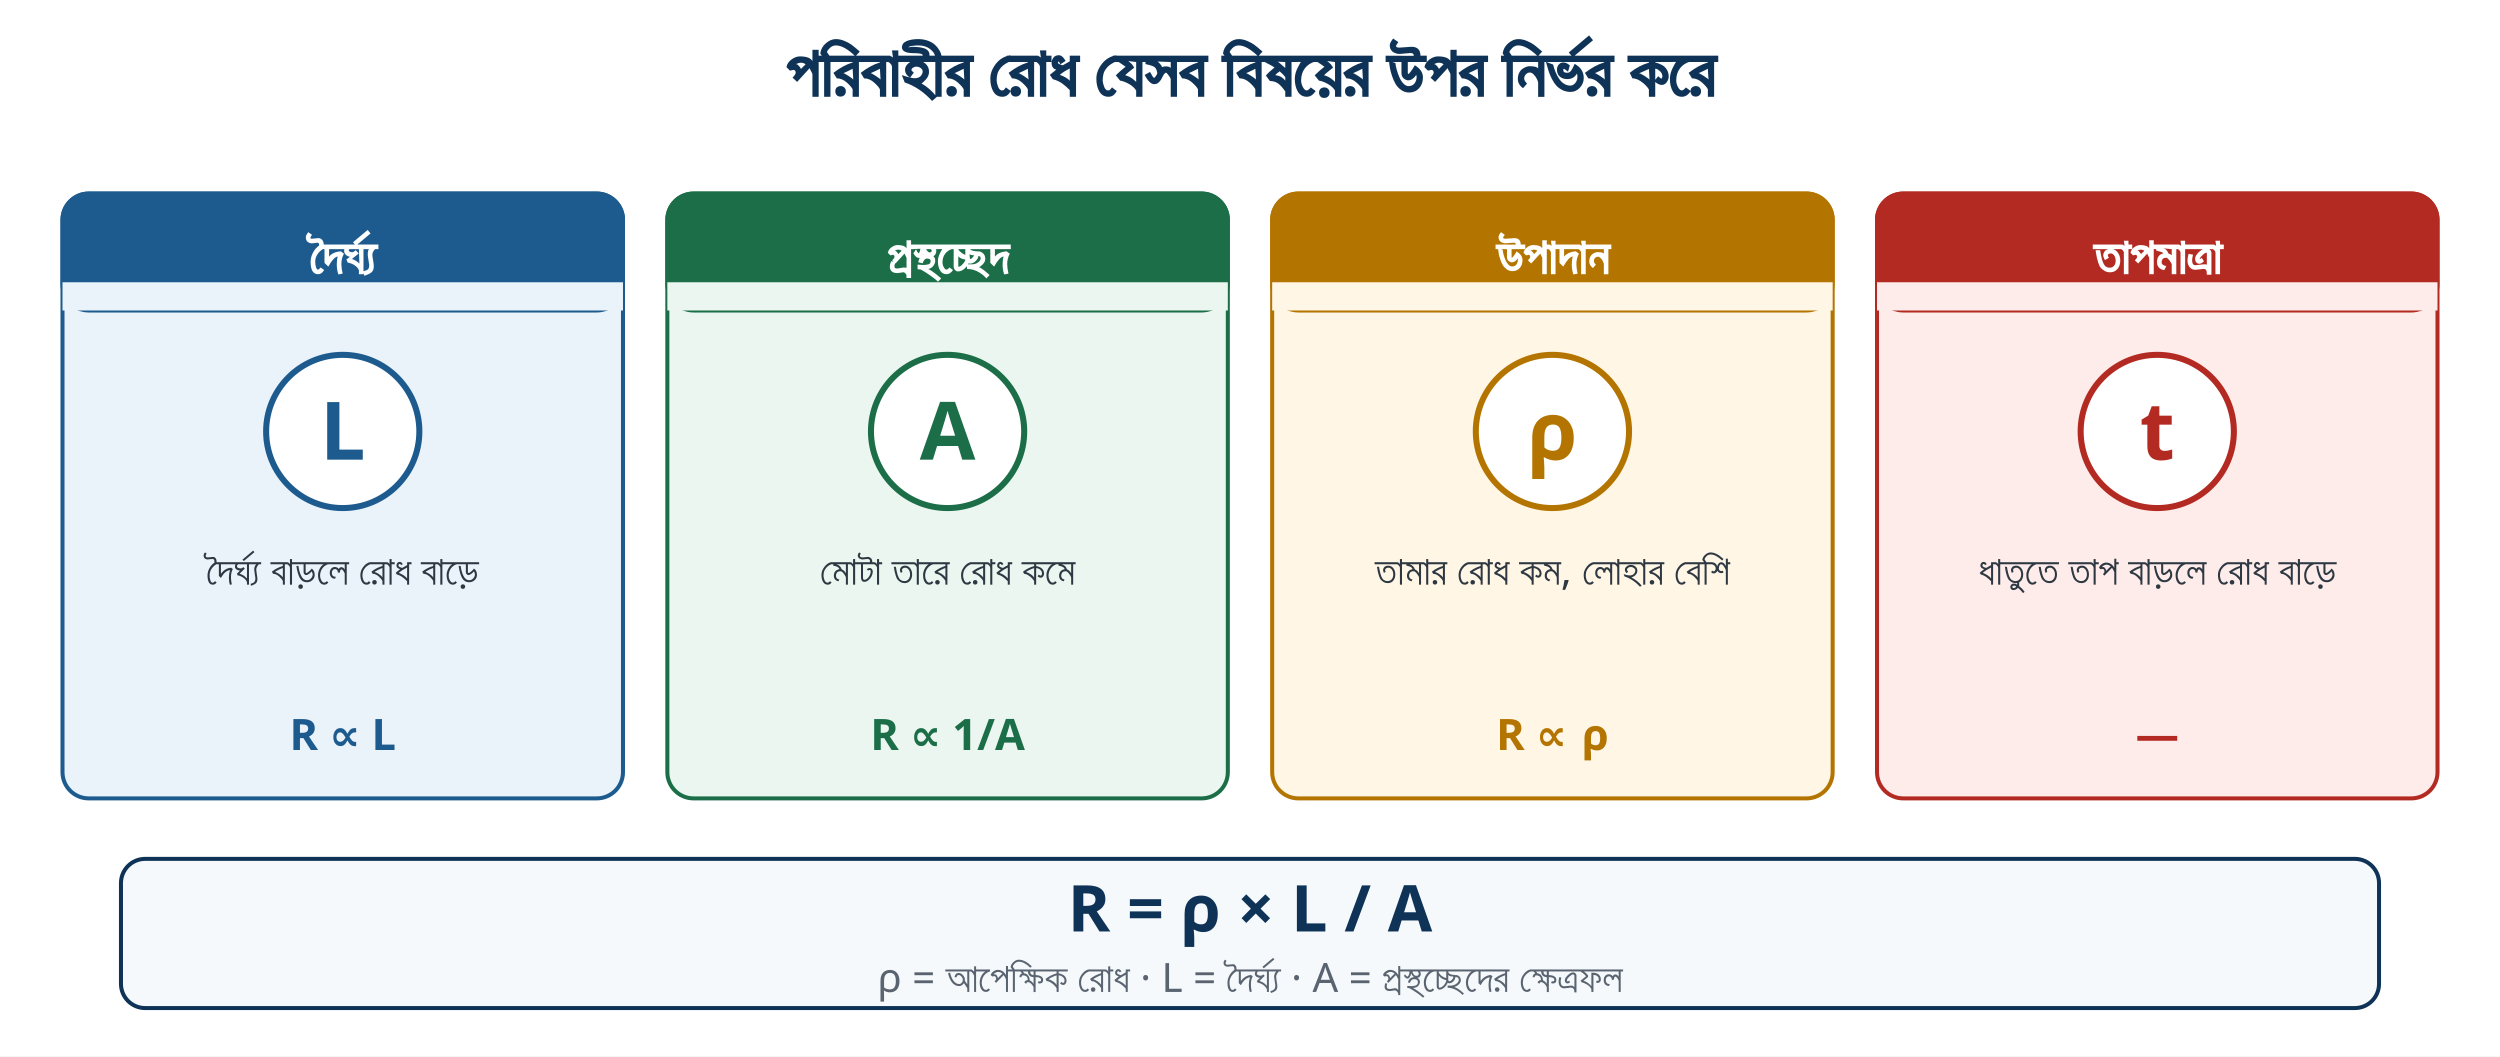
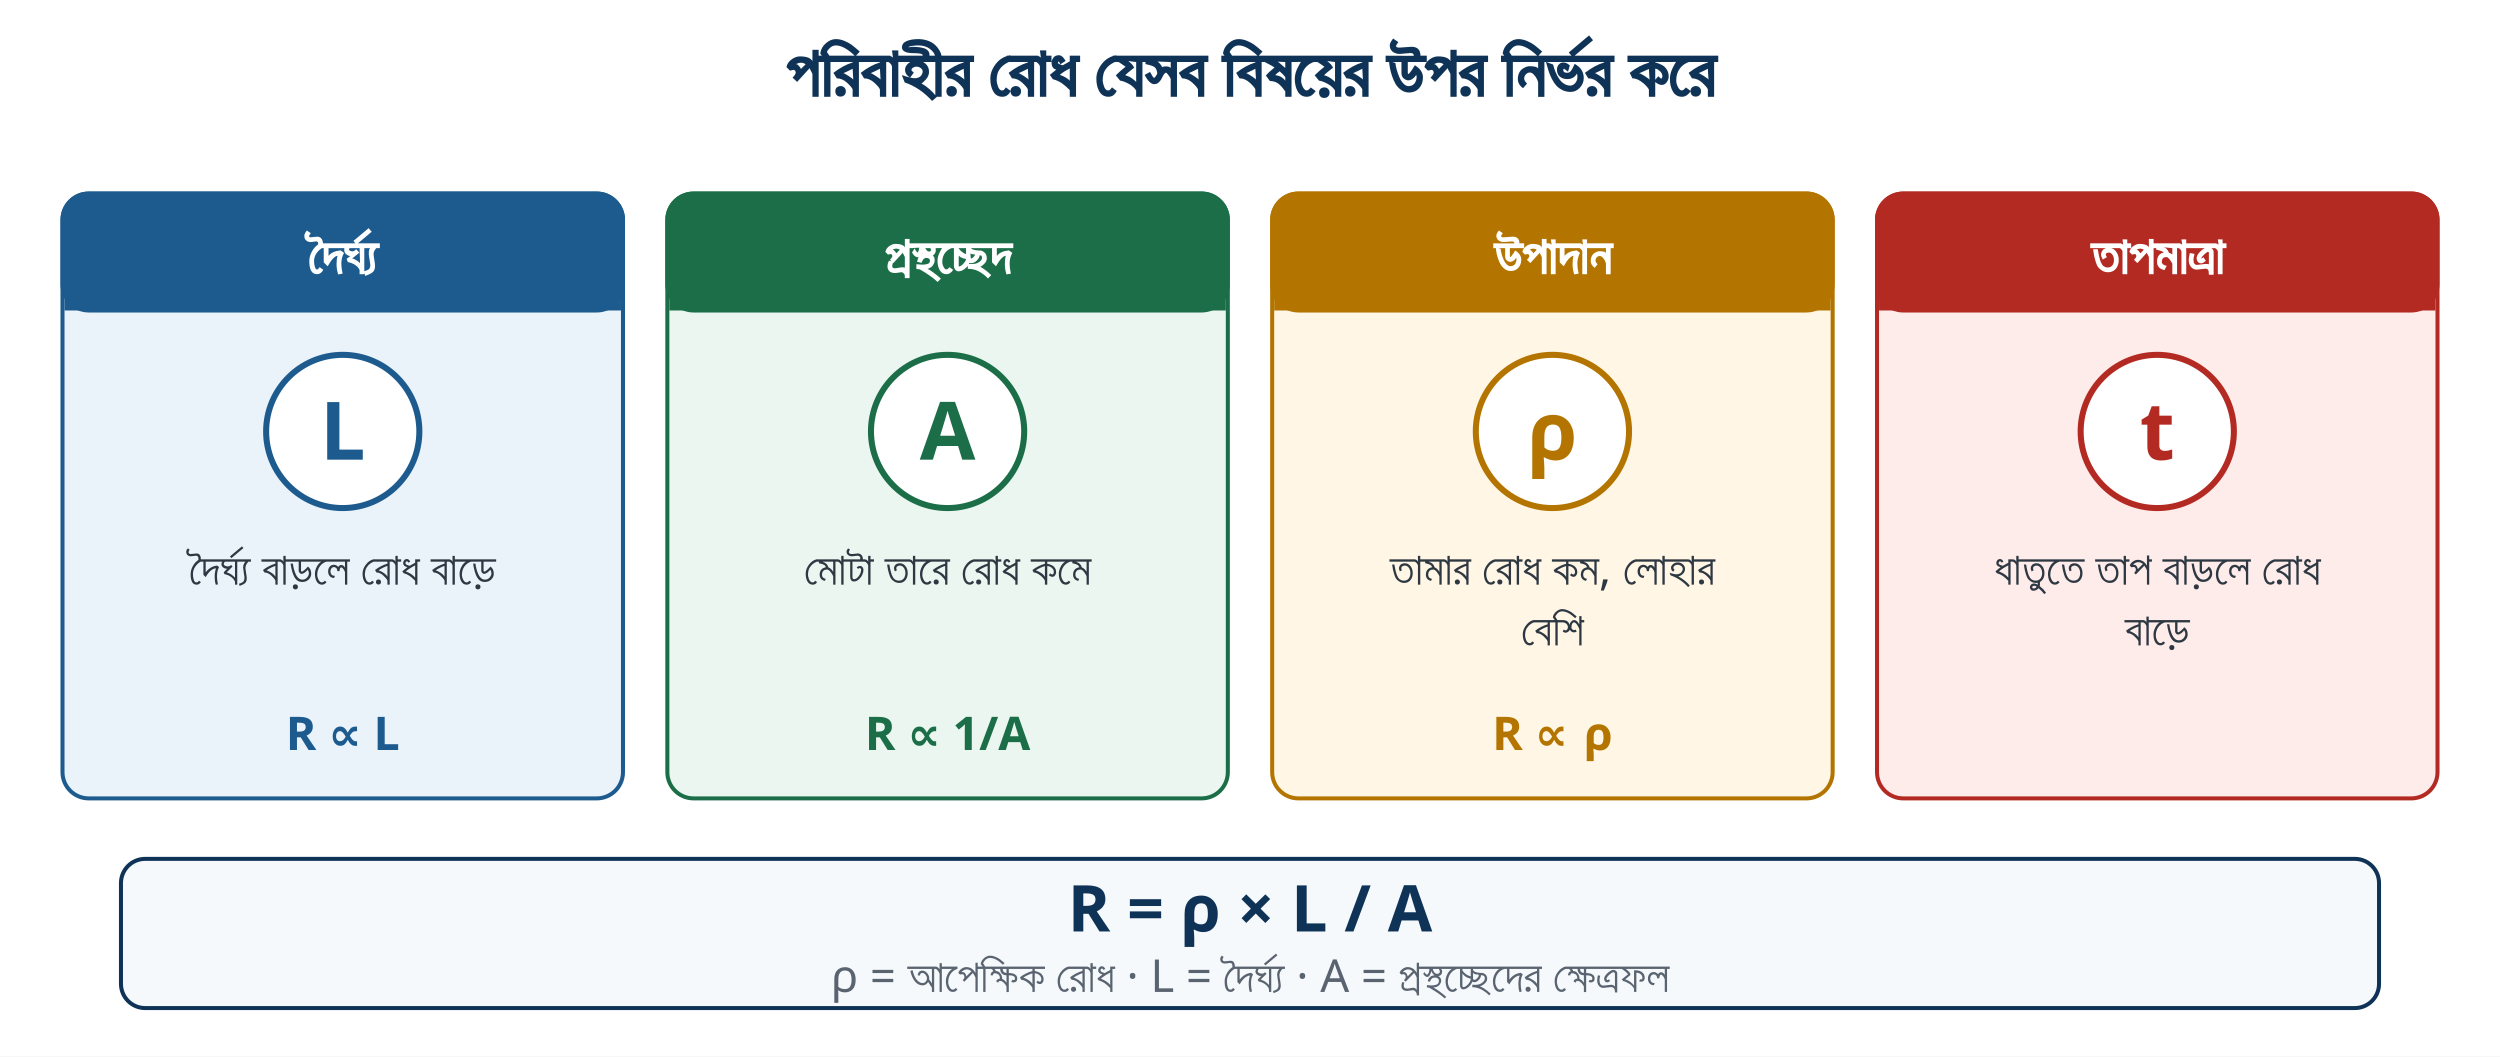
<svg xmlns="http://www.w3.org/2000/svg" width="1240" height="524" viewBox="0 0 1240 524">
  <rect width="1240" height="524" fill="#FFFFFF" />
  <text x="620.0" y="48.0" font-family="Kalpurush" font-size="34" font-weight="700" fill="#0F3357" text-anchor="middle">পরিবাহীর রোধ যেসব বিষয়ের উপর নির্ভর করে</text>
  <rect x="31.0" y="96.0" width="278.0" height="300.0" rx="13" fill="#EAF2FA" stroke="#1D5B8F" stroke-width="2" />
  <rect x="31.0" y="96.0" width="278.0" height="58.0" rx="13" fill="#1D5B8F" stroke="#1D5B8F" stroke-width="2" />
-   <rect x="31.0" y="140.0" width="278.0" height="14.0" rx="0" fill="#EAF2FA" stroke="none" stroke-width="0" />
-   <text x="170.0" y="136.0" font-family="Kalpurush" font-size="24.5" font-weight="700" fill="#FFFFFF" text-anchor="middle">দৈর্ঘ্য</text>
+   <rect x="32.0" y="144.0" width="276.0" height="10.0" rx="0" fill="#1D5B8F" stroke="none" stroke-width="0" />
+   <text x="170.0" y="136.0" font-family="Kalpurush" font-size="25.5" font-weight="700" fill="#FFFFFF" text-anchor="middle">দৈর্ঘ্য</text>
  <circle cx="170.0" cy="214.0" r="38.0" fill="#FFFFFF" stroke="#1D5B8F" stroke-width="3" />
  <text x="170.0" y="228.0" font-family="Kalpurush" font-size="40" font-weight="700" fill="#1D5B8F" text-anchor="middle">L</text>
-   <text x="170.0" y="290.0" font-family="Kalpurush" font-size="20" font-weight="400" fill="#2E3842" text-anchor="middle">দৈর্ঘ্য বাড়লে রোধ বাড়ে</text>
-   <text x="170.0" y="372.0" font-family="Kalpurush" font-size="21.5" font-weight="700" fill="#1D5B8F" text-anchor="middle">R ∝ L</text>
+   <text x="170.0" y="290.0" font-family="Kalpurush" font-size="22.5" font-weight="400" fill="#2E3842" text-anchor="middle">দৈর্ঘ্য বাড়লে রোধ বাড়ে</text>
+   <text x="170.0" y="372.0" font-family="Kalpurush" font-size="23" font-weight="700" fill="#1D5B8F" text-anchor="middle">R ∝ L</text>
  <rect x="331.0" y="96.0" width="278.0" height="300.0" rx="13" fill="#EAF6EF" stroke="#1B6E47" stroke-width="2" />
  <rect x="331.0" y="96.0" width="278.0" height="58.0" rx="13" fill="#1B6E47" stroke="#1B6E47" stroke-width="2" />
-   <rect x="331.0" y="140.0" width="278.0" height="14.0" rx="0" fill="#EAF6EF" stroke="none" stroke-width="0" />
-   <text x="470.0" y="136.0" font-family="Kalpurush" font-size="24.5" font-weight="700" fill="#FFFFFF" text-anchor="middle">প্রস্থচ্ছেদ</text>
+   <rect x="332.0" y="144.0" width="276.0" height="10.0" rx="0" fill="#1B6E47" stroke="none" stroke-width="0" />
+   <text x="470.0" y="136.0" font-family="Kalpurush" font-size="25.5" font-weight="700" fill="#FFFFFF" text-anchor="middle">প্রস্থচ্ছেদ</text>
  <circle cx="470.0" cy="214.0" r="38.0" fill="#FFFFFF" stroke="#1B6E47" stroke-width="3" />
  <text x="470.0" y="228.0" font-family="Kalpurush" font-size="40" font-weight="700" fill="#1B6E47" text-anchor="middle">A</text>
-   <text x="470.0" y="290.0" font-family="Kalpurush" font-size="20" font-weight="400" fill="#2E3842" text-anchor="middle">মোটা তারে রোধ কমে</text>
-   <text x="470.0" y="372.0" font-family="Kalpurush" font-size="21.5" font-weight="700" fill="#1B6E47" text-anchor="middle">R ∝ 1/A</text>
+   <text x="470.0" y="290.0" font-family="Kalpurush" font-size="22.5" font-weight="400" fill="#2E3842" text-anchor="middle">মোটা তারে রোধ কমে</text>
+   <text x="470.0" y="372.0" font-family="Kalpurush" font-size="23" font-weight="700" fill="#1B6E47" text-anchor="middle">R ∝ 1/A</text>
  <rect x="631.0" y="96.0" width="278.0" height="300.0" rx="13" fill="#FFF6E5" stroke="#B47500" stroke-width="2" />
  <rect x="631.0" y="96.0" width="278.0" height="58.0" rx="13" fill="#B47500" stroke="#B47500" stroke-width="2" />
-   <rect x="631.0" y="140.0" width="278.0" height="14.0" rx="0" fill="#FFF6E5" stroke="none" stroke-width="0" />
-   <text x="770.0" y="136.0" font-family="Kalpurush" font-size="24.5" font-weight="700" fill="#FFFFFF" text-anchor="middle">উপাদান</text>
+   <rect x="632.0" y="144.0" width="276.0" height="10.0" rx="0" fill="#B47500" stroke="none" stroke-width="0" />
+   <text x="770.0" y="136.0" font-family="Kalpurush" font-size="25.5" font-weight="700" fill="#FFFFFF" text-anchor="middle">উপাদান</text>
  <circle cx="770.0" cy="214.0" r="38.0" fill="#FFFFFF" stroke="#B47500" stroke-width="3" />
  <text x="770.0" y="228.0" font-family="Kalpurush" font-size="40" font-weight="700" fill="#B47500" text-anchor="middle">ρ</text>
-   <text x="770.0" y="290.0" font-family="Kalpurush" font-size="20" font-weight="400" fill="#2E3842" text-anchor="middle">তামার রোধ কম, লোহার বেশি</text>
-   <text x="770.0" y="372.0" font-family="Kalpurush" font-size="21.5" font-weight="700" fill="#B47500" text-anchor="middle">R ∝ ρ</text>
+   <text x="770.0" y="290.0" font-family="Kalpurush" font-size="22.5" font-weight="400" fill="#2E3842" text-anchor="middle">তামার রোধ কম, লোহার</text>
+   <text x="770.0" y="320.1" font-family="Kalpurush" font-size="22.5" font-weight="400" fill="#2E3842" text-anchor="middle">বেশি</text>
+   <text x="770.0" y="372.0" font-family="Kalpurush" font-size="23" font-weight="700" fill="#B47500" text-anchor="middle">R ∝ ρ</text>
  <rect x="931.0" y="96.0" width="278.0" height="300.0" rx="13" fill="#FDECEA" stroke="#B32A22" stroke-width="2" />
  <rect x="931.0" y="96.0" width="278.0" height="58.0" rx="13" fill="#B32A22" stroke="#B32A22" stroke-width="2" />
-   <rect x="931.0" y="140.0" width="278.0" height="14.0" rx="0" fill="#FDECEA" stroke="none" stroke-width="0" />
-   <text x="1070.0" y="136.0" font-family="Kalpurush" font-size="24.5" font-weight="700" fill="#FFFFFF" text-anchor="middle">তাপমাত্রা</text>
+   <rect x="932.0" y="144.0" width="276.0" height="10.0" rx="0" fill="#B32A22" stroke="none" stroke-width="0" />
+   <text x="1070.0" y="136.0" font-family="Kalpurush" font-size="25.5" font-weight="700" fill="#FFFFFF" text-anchor="middle">তাপমাত্রা</text>
  <circle cx="1070.0" cy="214.0" r="38.0" fill="#FFFFFF" stroke="#B32A22" stroke-width="3" />
  <text x="1070.0" y="228.0" font-family="Kalpurush" font-size="40" font-weight="700" fill="#B32A22" text-anchor="middle">t</text>
-   <text x="1070.0" y="290.0" font-family="Kalpurush" font-size="20" font-weight="400" fill="#2E3842" text-anchor="middle">ধাতুতে তাপ বাড়লে রোধ বাড়ে</text>
-   <text x="1070.0" y="372.0" font-family="Kalpurush" font-size="21.5" font-weight="700" fill="#B32A22" text-anchor="middle">—</text>
+   <text x="1070.0" y="290.0" font-family="Kalpurush" font-size="22.5" font-weight="400" fill="#2E3842" text-anchor="middle">ধাতুতে তাপ বাড়লে রোধ</text>
+   <text x="1070.0" y="320.1" font-family="Kalpurush" font-size="22.5" font-weight="400" fill="#2E3842" text-anchor="middle">বাড়ে</text>
+   <text x="1070.0" y="372.0" font-family="Kalpurush" font-size="23" font-weight="700" fill="#B32A22" text-anchor="middle" />
  <rect x="60.0" y="426.0" width="1120.0" height="74.0" rx="12" fill="#F5F9FC" stroke="#0F3357" stroke-width="2" />
  <text x="620.0" y="462.0" font-family="Kalpurush" font-size="32" font-weight="700" fill="#0F3357" text-anchor="middle">R = ρ × L / A</text>
-   <text x="620.0" y="492.0" font-family="Kalpurush" font-size="20" font-weight="400" fill="#5A6470" text-anchor="middle">ρ = আপেক্ষিক রোধ · L = দৈর্ঘ্য · A = প্রস্থচ্ছেদের ক্ষেত্রফল</text>
+   <text x="620.0" y="492.0" font-family="Kalpurush" font-size="22.5" font-weight="400" fill="#5A6470" text-anchor="middle">ρ = আপেক্ষিক রোধ · L = দৈর্ঘ্য · A = প্রস্থচ্ছেদের ক্ষেত্রফল</text>
</svg>
